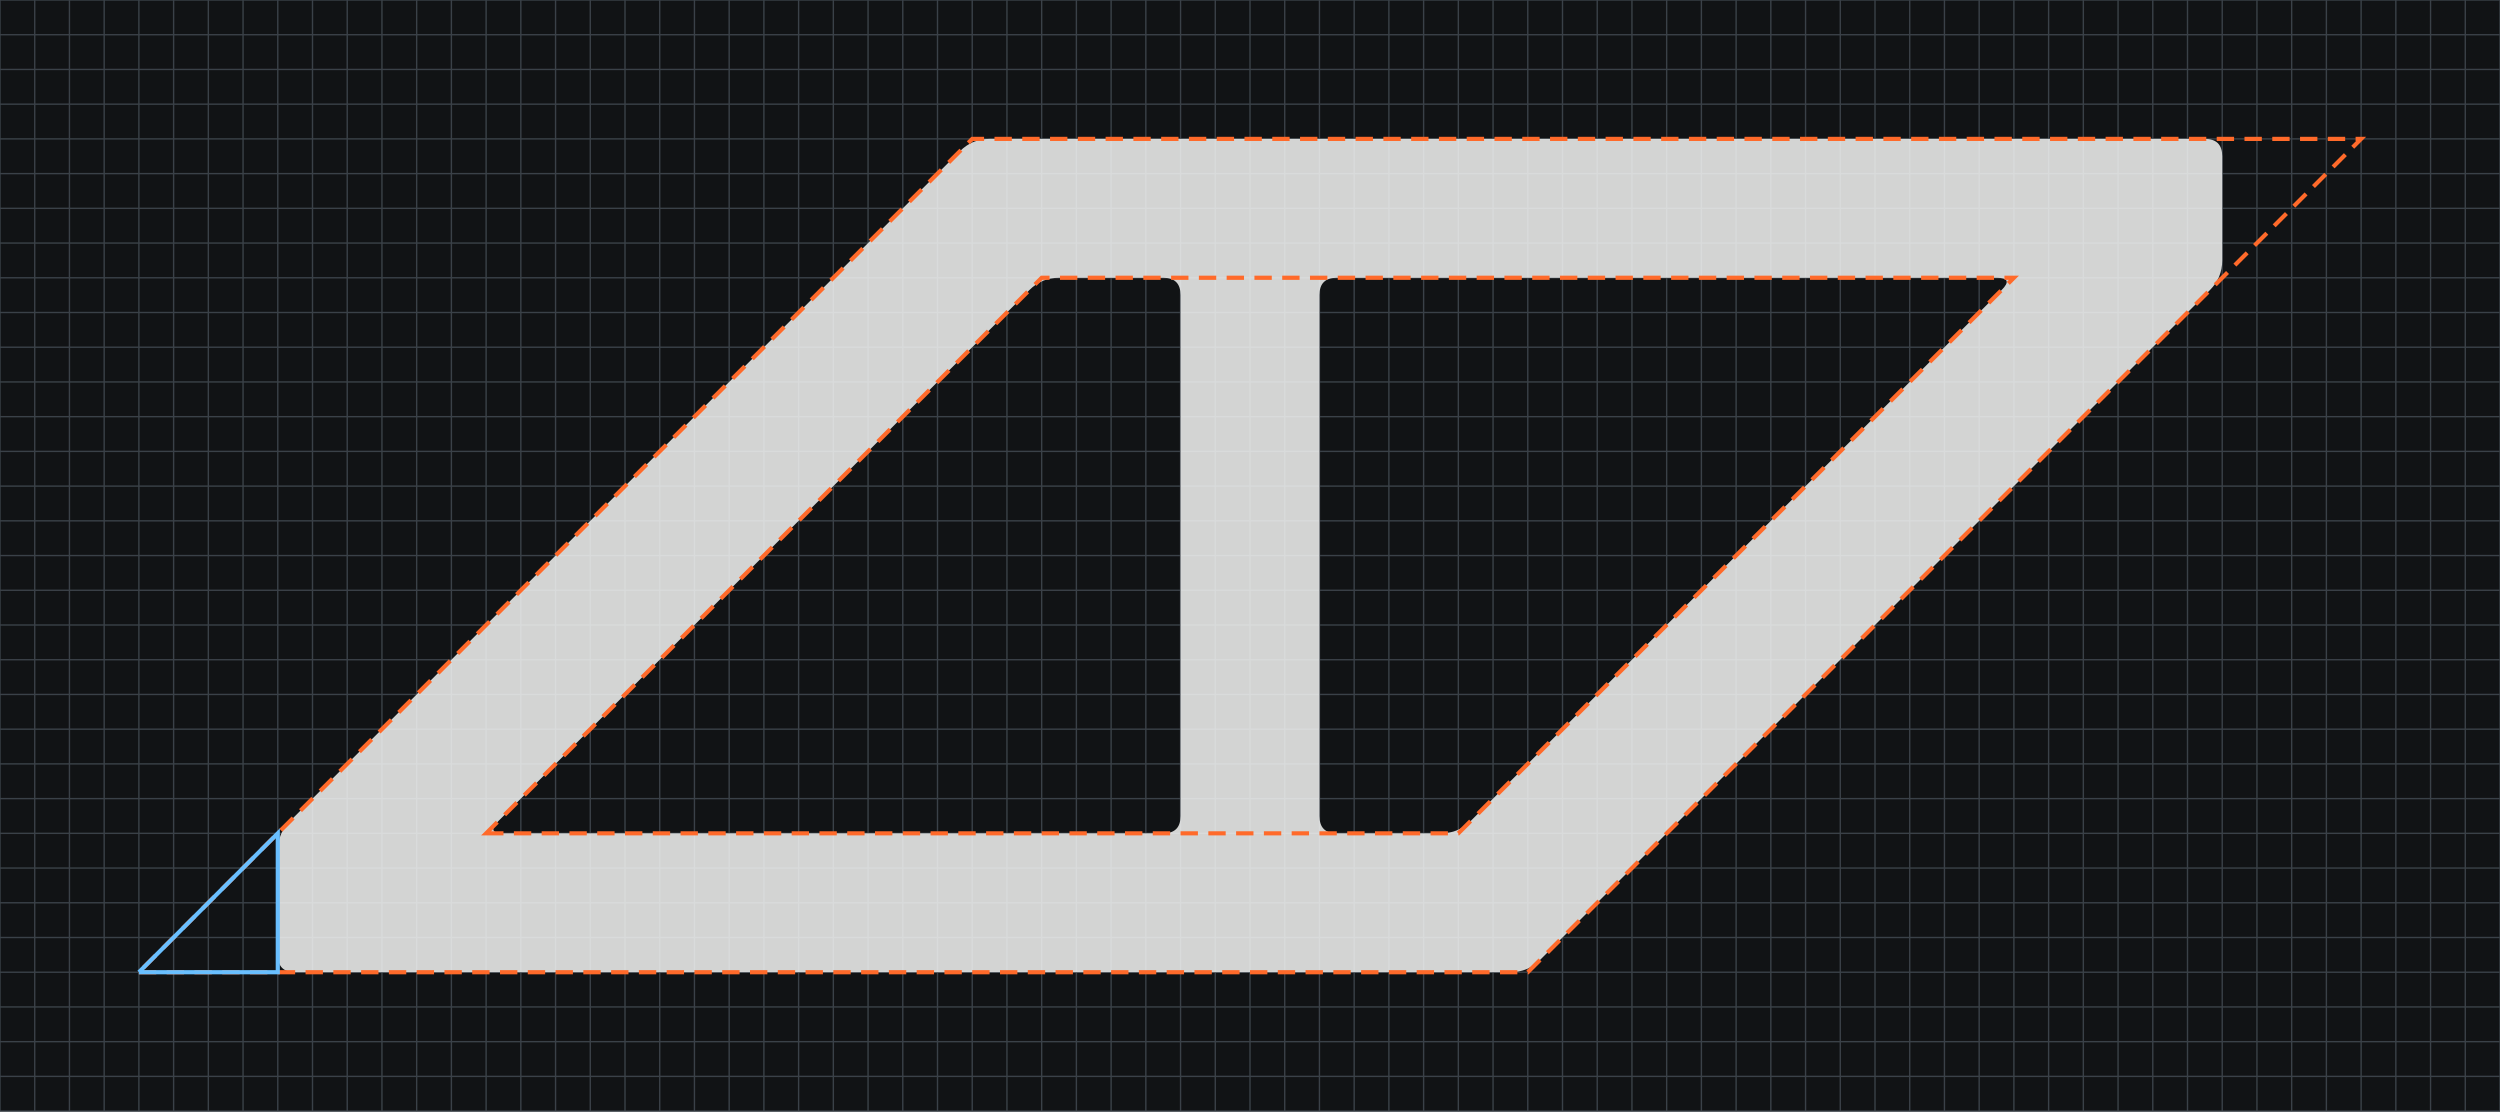
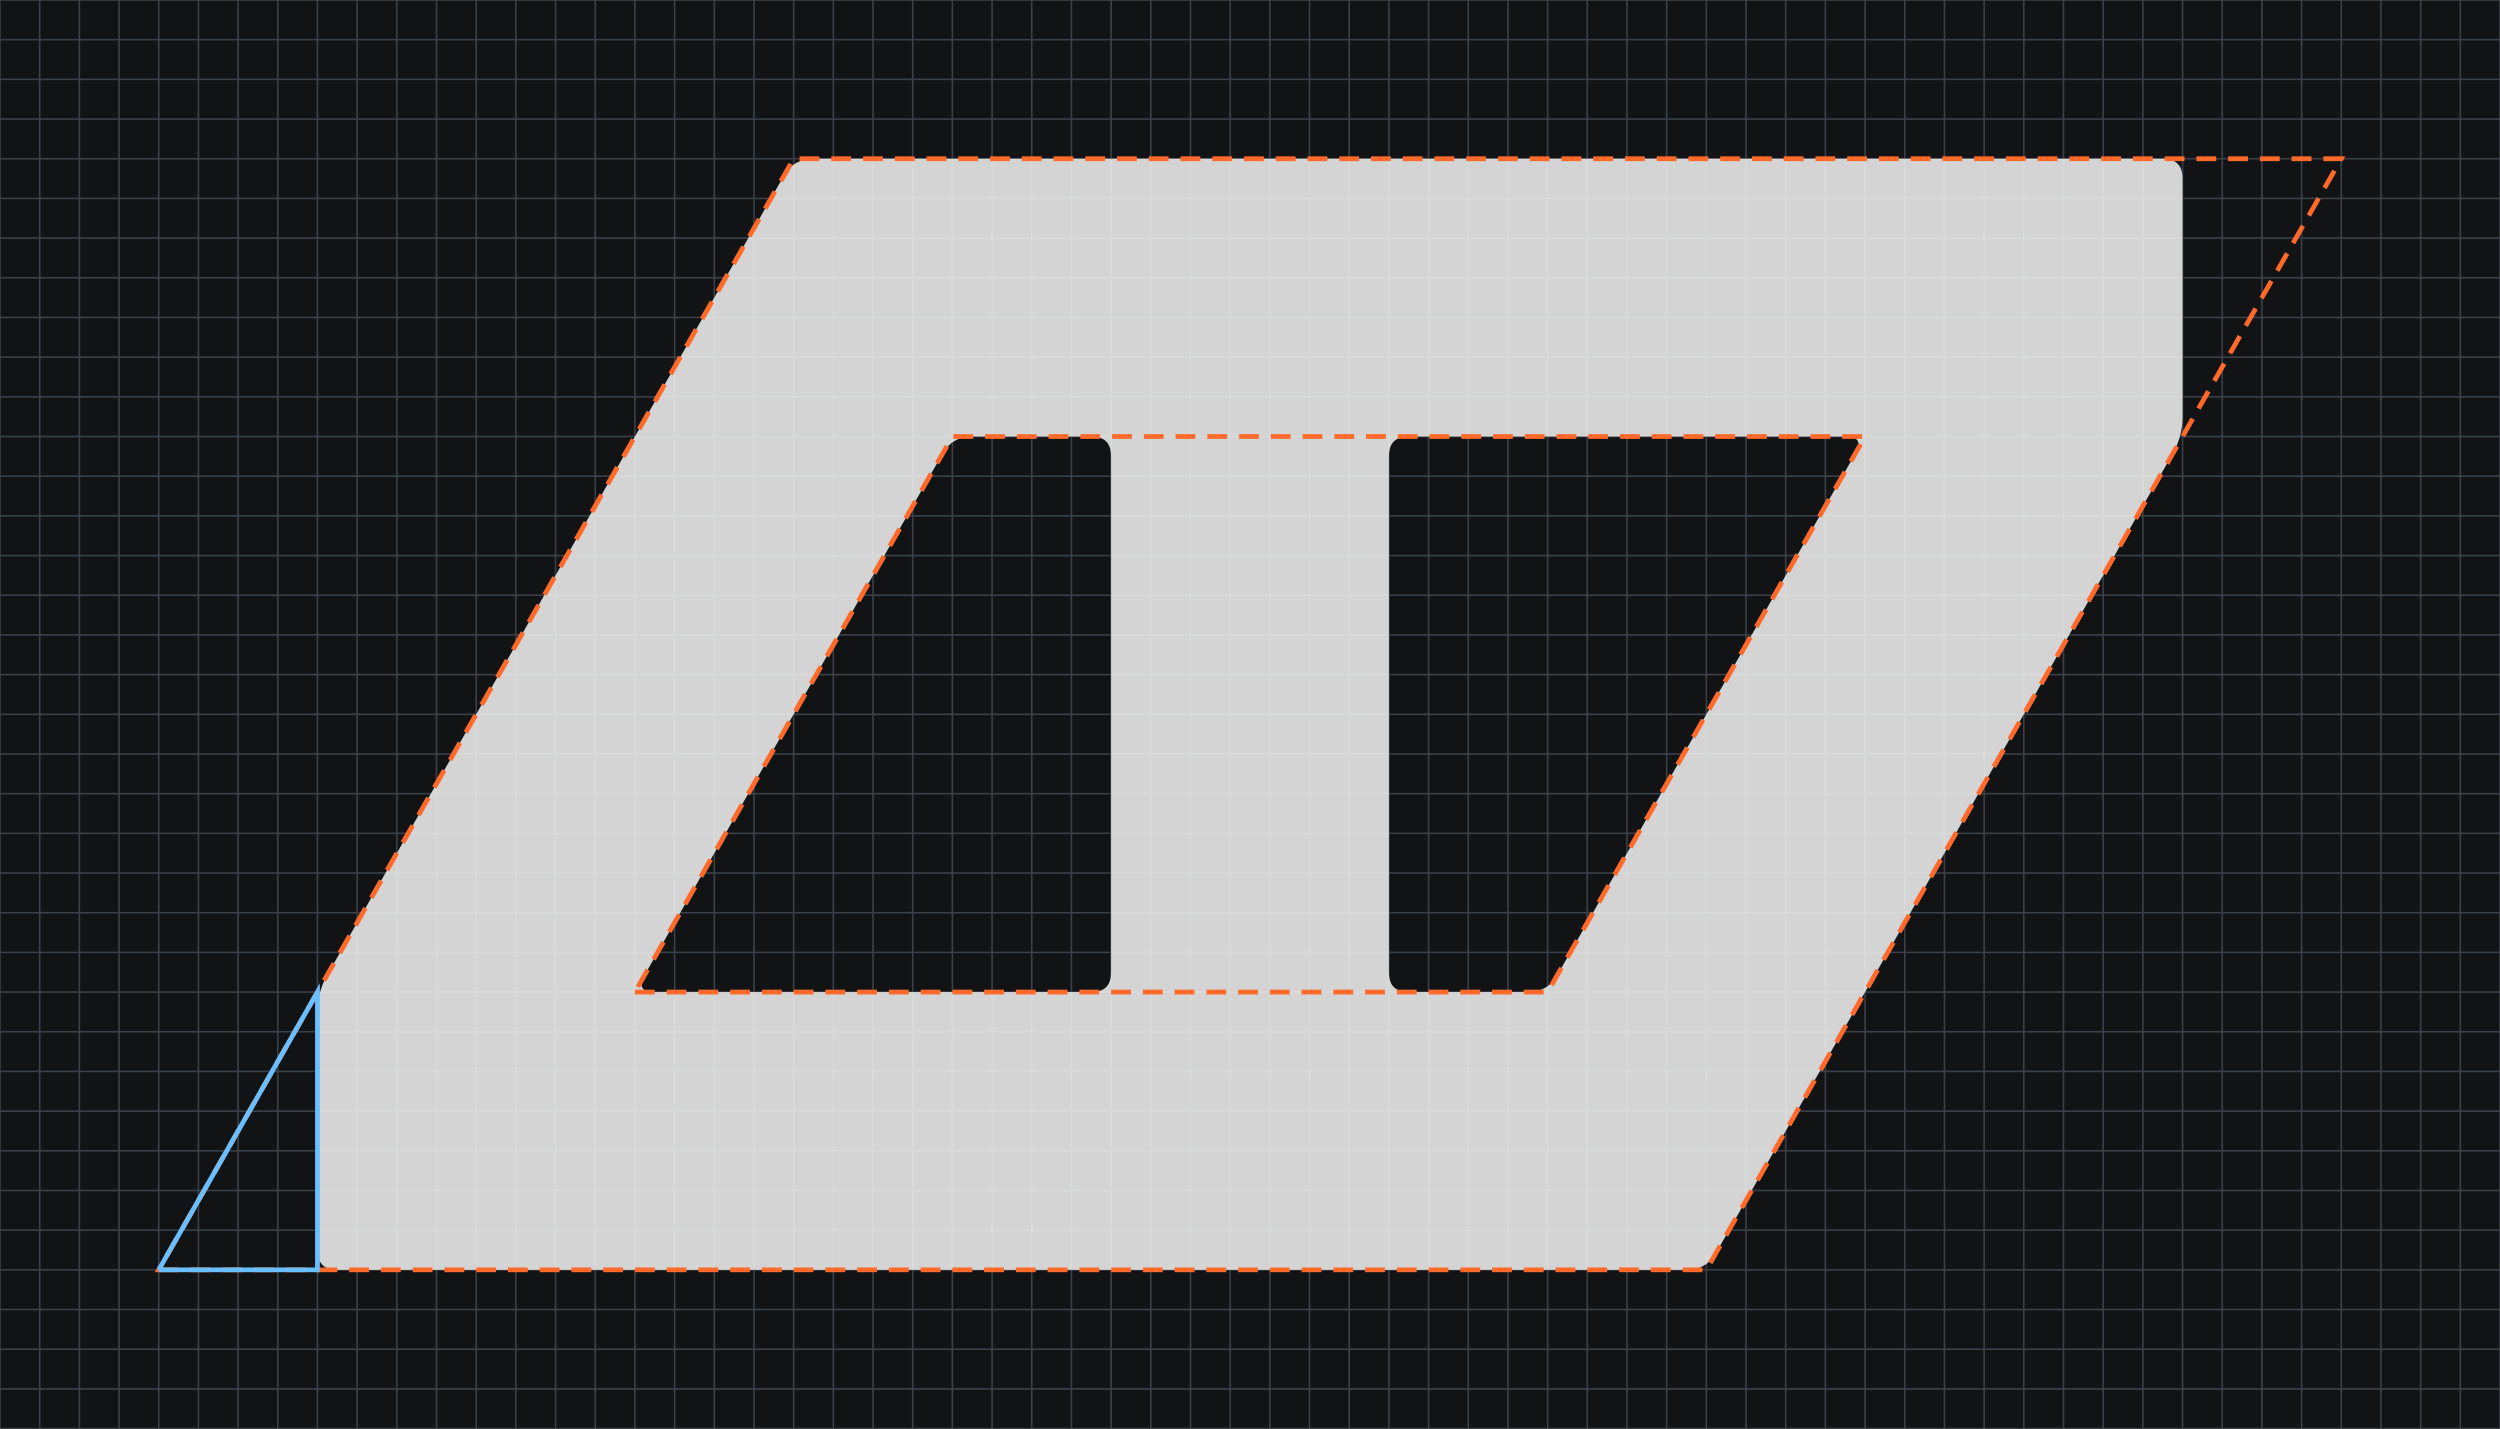
- <svg xmlns="http://www.w3.org/2000/svg" viewBox="-40 -40 720 320">
-   <rect x="-40" y="-40" width="720" height="320" fill="#111315" />
+ <svg xmlns="http://www.w3.org/2000/svg" viewBox="-40 -40 630 360">
+   <rect x="-40" y="-40" width="630" height="360" fill="#111315" />
  <g stroke="#3A4148" stroke-width="0.4">
-     <line x1="-40" y1="-40" x2="-40" y2="280" />
-     <line x1="-30" y1="-40" x2="-30" y2="280" />
-     <line x1="-20" y1="-40" x2="-20" y2="280" />
-     <line x1="-10" y1="-40" x2="-10" y2="280" />
-     <line x1="0" y1="-40" x2="0" y2="280" />
-     <line x1="10" y1="-40" x2="10" y2="280" />
-     <line x1="20" y1="-40" x2="20" y2="280" />
-     <line x1="30" y1="-40" x2="30" y2="280" />
-     <line x1="40" y1="-40" x2="40" y2="280" />
-     <line x1="50" y1="-40" x2="50" y2="280" />
-     <line x1="60" y1="-40" x2="60" y2="280" />
-     <line x1="70" y1="-40" x2="70" y2="280" />
-     <line x1="80" y1="-40" x2="80" y2="280" />
-     <line x1="90" y1="-40" x2="90" y2="280" />
-     <line x1="100" y1="-40" x2="100" y2="280" />
-     <line x1="110" y1="-40" x2="110" y2="280" />
-     <line x1="120" y1="-40" x2="120" y2="280" />
-     <line x1="130" y1="-40" x2="130" y2="280" />
-     <line x1="140" y1="-40" x2="140" y2="280" />
-     <line x1="150" y1="-40" x2="150" y2="280" />
-     <line x1="160" y1="-40" x2="160" y2="280" />
-     <line x1="170" y1="-40" x2="170" y2="280" />
-     <line x1="180" y1="-40" x2="180" y2="280" />
-     <line x1="190" y1="-40" x2="190" y2="280" />
-     <line x1="200" y1="-40" x2="200" y2="280" />
-     <line x1="210" y1="-40" x2="210" y2="280" />
-     <line x1="220" y1="-40" x2="220" y2="280" />
-     <line x1="230" y1="-40" x2="230" y2="280" />
-     <line x1="240" y1="-40" x2="240" y2="280" />
-     <line x1="250" y1="-40" x2="250" y2="280" />
-     <line x1="260" y1="-40" x2="260" y2="280" />
-     <line x1="270" y1="-40" x2="270" y2="280" />
-     <line x1="280" y1="-40" x2="280" y2="280" />
-     <line x1="290" y1="-40" x2="290" y2="280" />
-     <line x1="300" y1="-40" x2="300" y2="280" />
-     <line x1="310" y1="-40" x2="310" y2="280" />
-     <line x1="320" y1="-40" x2="320" y2="280" />
-     <line x1="330" y1="-40" x2="330" y2="280" />
-     <line x1="340" y1="-40" x2="340" y2="280" />
-     <line x1="350" y1="-40" x2="350" y2="280" />
-     <line x1="360" y1="-40" x2="360" y2="280" />
-     <line x1="370" y1="-40" x2="370" y2="280" />
-     <line x1="380" y1="-40" x2="380" y2="280" />
-     <line x1="390" y1="-40" x2="390" y2="280" />
-     <line x1="400" y1="-40" x2="400" y2="280" />
-     <line x1="410" y1="-40" x2="410" y2="280" />
-     <line x1="420" y1="-40" x2="420" y2="280" />
-     <line x1="430" y1="-40" x2="430" y2="280" />
-     <line x1="440" y1="-40" x2="440" y2="280" />
-     <line x1="450" y1="-40" x2="450" y2="280" />
-     <line x1="460" y1="-40" x2="460" y2="280" />
-     <line x1="470" y1="-40" x2="470" y2="280" />
-     <line x1="480" y1="-40" x2="480" y2="280" />
-     <line x1="490" y1="-40" x2="490" y2="280" />
-     <line x1="500" y1="-40" x2="500" y2="280" />
-     <line x1="510" y1="-40" x2="510" y2="280" />
-     <line x1="520" y1="-40" x2="520" y2="280" />
-     <line x1="530" y1="-40" x2="530" y2="280" />
-     <line x1="540" y1="-40" x2="540" y2="280" />
-     <line x1="550" y1="-40" x2="550" y2="280" />
-     <line x1="560" y1="-40" x2="560" y2="280" />
-     <line x1="570" y1="-40" x2="570" y2="280" />
-     <line x1="580" y1="-40" x2="580" y2="280" />
-     <line x1="590" y1="-40" x2="590" y2="280" />
-     <line x1="600" y1="-40" x2="600" y2="280" />
-     <line x1="610" y1="-40" x2="610" y2="280" />
-     <line x1="620" y1="-40" x2="620" y2="280" />
-     <line x1="630" y1="-40" x2="630" y2="280" />
-     <line x1="640" y1="-40" x2="640" y2="280" />
-     <line x1="650" y1="-40" x2="650" y2="280" />
-     <line x1="660" y1="-40" x2="660" y2="280" />
-     <line x1="670" y1="-40" x2="670" y2="280" />
-     <line x1="680" y1="-40" x2="680" y2="280" />
-     <line x1="-40" y1="-40" x2="680" y2="-40" />
-     <line x1="-40" y1="-30" x2="680" y2="-30" />
-     <line x1="-40" y1="-20" x2="680" y2="-20" />
-     <line x1="-40" y1="-10" x2="680" y2="-10" />
-     <line x1="-40" y1="0" x2="680" y2="0" />
-     <line x1="-40" y1="10" x2="680" y2="10" />
-     <line x1="-40" y1="20" x2="680" y2="20" />
-     <line x1="-40" y1="30" x2="680" y2="30" />
-     <line x1="-40" y1="40" x2="680" y2="40" />
-     <line x1="-40" y1="50" x2="680" y2="50" />
-     <line x1="-40" y1="60" x2="680" y2="60" />
-     <line x1="-40" y1="70" x2="680" y2="70" />
-     <line x1="-40" y1="80" x2="680" y2="80" />
-     <line x1="-40" y1="90" x2="680" y2="90" />
-     <line x1="-40" y1="100" x2="680" y2="100" />
-     <line x1="-40" y1="110" x2="680" y2="110" />
-     <line x1="-40" y1="120" x2="680" y2="120" />
-     <line x1="-40" y1="130" x2="680" y2="130" />
-     <line x1="-40" y1="140" x2="680" y2="140" />
-     <line x1="-40" y1="150" x2="680" y2="150" />
-     <line x1="-40" y1="160" x2="680" y2="160" />
-     <line x1="-40" y1="170" x2="680" y2="170" />
-     <line x1="-40" y1="180" x2="680" y2="180" />
-     <line x1="-40" y1="190" x2="680" y2="190" />
-     <line x1="-40" y1="200" x2="680" y2="200" />
-     <line x1="-40" y1="210" x2="680" y2="210" />
-     <line x1="-40" y1="220" x2="680" y2="220" />
-     <line x1="-40" y1="230" x2="680" y2="230" />
-     <line x1="-40" y1="240" x2="680" y2="240" />
-     <line x1="-40" y1="250" x2="680" y2="250" />
-     <line x1="-40" y1="260" x2="680" y2="260" />
-     <line x1="-40" y1="270" x2="680" y2="270" />
-     <line x1="-40" y1="280" x2="680" y2="280" />
+     <line x1="-40" y1="-40" x2="-40" y2="320" />
+     <line x1="-30" y1="-40" x2="-30" y2="320" />
+     <line x1="-20" y1="-40" x2="-20" y2="320" />
+     <line x1="-10" y1="-40" x2="-10" y2="320" />
+     <line x1="0" y1="-40" x2="0" y2="320" />
+     <line x1="10" y1="-40" x2="10" y2="320" />
+     <line x1="20" y1="-40" x2="20" y2="320" />
+     <line x1="30" y1="-40" x2="30" y2="320" />
+     <line x1="40" y1="-40" x2="40" y2="320" />
+     <line x1="50" y1="-40" x2="50" y2="320" />
+     <line x1="60" y1="-40" x2="60" y2="320" />
+     <line x1="70" y1="-40" x2="70" y2="320" />
+     <line x1="80" y1="-40" x2="80" y2="320" />
+     <line x1="90" y1="-40" x2="90" y2="320" />
+     <line x1="100" y1="-40" x2="100" y2="320" />
+     <line x1="110" y1="-40" x2="110" y2="320" />
+     <line x1="120" y1="-40" x2="120" y2="320" />
+     <line x1="130" y1="-40" x2="130" y2="320" />
+     <line x1="140" y1="-40" x2="140" y2="320" />
+     <line x1="150" y1="-40" x2="150" y2="320" />
+     <line x1="160" y1="-40" x2="160" y2="320" />
+     <line x1="170" y1="-40" x2="170" y2="320" />
+     <line x1="180" y1="-40" x2="180" y2="320" />
+     <line x1="190" y1="-40" x2="190" y2="320" />
+     <line x1="200" y1="-40" x2="200" y2="320" />
+     <line x1="210" y1="-40" x2="210" y2="320" />
+     <line x1="220" y1="-40" x2="220" y2="320" />
+     <line x1="230" y1="-40" x2="230" y2="320" />
+     <line x1="240" y1="-40" x2="240" y2="320" />
+     <line x1="250" y1="-40" x2="250" y2="320" />
+     <line x1="260" y1="-40" x2="260" y2="320" />
+     <line x1="270" y1="-40" x2="270" y2="320" />
+     <line x1="280" y1="-40" x2="280" y2="320" />
+     <line x1="290" y1="-40" x2="290" y2="320" />
+     <line x1="300" y1="-40" x2="300" y2="320" />
+     <line x1="310" y1="-40" x2="310" y2="320" />
+     <line x1="320" y1="-40" x2="320" y2="320" />
+     <line x1="330" y1="-40" x2="330" y2="320" />
+     <line x1="340" y1="-40" x2="340" y2="320" />
+     <line x1="350" y1="-40" x2="350" y2="320" />
+     <line x1="360" y1="-40" x2="360" y2="320" />
+     <line x1="370" y1="-40" x2="370" y2="320" />
+     <line x1="380" y1="-40" x2="380" y2="320" />
+     <line x1="390" y1="-40" x2="390" y2="320" />
+     <line x1="400" y1="-40" x2="400" y2="320" />
+     <line x1="410" y1="-40" x2="410" y2="320" />
+     <line x1="420" y1="-40" x2="420" y2="320" />
+     <line x1="430" y1="-40" x2="430" y2="320" />
+     <line x1="440" y1="-40" x2="440" y2="320" />
+     <line x1="450" y1="-40" x2="450" y2="320" />
+     <line x1="460" y1="-40" x2="460" y2="320" />
+     <line x1="470" y1="-40" x2="470" y2="320" />
+     <line x1="480" y1="-40" x2="480" y2="320" />
+     <line x1="490" y1="-40" x2="490" y2="320" />
+     <line x1="500" y1="-40" x2="500" y2="320" />
+     <line x1="510" y1="-40" x2="510" y2="320" />
+     <line x1="520" y1="-40" x2="520" y2="320" />
+     <line x1="530" y1="-40" x2="530" y2="320" />
+     <line x1="540" y1="-40" x2="540" y2="320" />
+     <line x1="550" y1="-40" x2="550" y2="320" />
+     <line x1="560" y1="-40" x2="560" y2="320" />
+     <line x1="570" y1="-40" x2="570" y2="320" />
+     <line x1="580" y1="-40" x2="580" y2="320" />
+     <line x1="590" y1="-40" x2="590" y2="320" />
+     <line x1="-40" y1="-40" x2="590" y2="-40" />
+     <line x1="-40" y1="-30" x2="590" y2="-30" />
+     <line x1="-40" y1="-20" x2="590" y2="-20" />
+     <line x1="-40" y1="-10" x2="590" y2="-10" />
+     <line x1="-40" y1="0" x2="590" y2="0" />
+     <line x1="-40" y1="10" x2="590" y2="10" />
+     <line x1="-40" y1="20" x2="590" y2="20" />
+     <line x1="-40" y1="30" x2="590" y2="30" />
+     <line x1="-40" y1="40" x2="590" y2="40" />
+     <line x1="-40" y1="50" x2="590" y2="50" />
+     <line x1="-40" y1="60" x2="590" y2="60" />
+     <line x1="-40" y1="70" x2="590" y2="70" />
+     <line x1="-40" y1="80" x2="590" y2="80" />
+     <line x1="-40" y1="90" x2="590" y2="90" />
+     <line x1="-40" y1="100" x2="590" y2="100" />
+     <line x1="-40" y1="110" x2="590" y2="110" />
+     <line x1="-40" y1="120" x2="590" y2="120" />
+     <line x1="-40" y1="130" x2="590" y2="130" />
+     <line x1="-40" y1="140" x2="590" y2="140" />
+     <line x1="-40" y1="150" x2="590" y2="150" />
+     <line x1="-40" y1="160" x2="590" y2="160" />
+     <line x1="-40" y1="170" x2="590" y2="170" />
+     <line x1="-40" y1="180" x2="590" y2="180" />
+     <line x1="-40" y1="190" x2="590" y2="190" />
+     <line x1="-40" y1="200" x2="590" y2="200" />
+     <line x1="-40" y1="210" x2="590" y2="210" />
+     <line x1="-40" y1="220" x2="590" y2="220" />
+     <line x1="-40" y1="230" x2="590" y2="230" />
+     <line x1="-40" y1="240" x2="590" y2="240" />
+     <line x1="-40" y1="250" x2="590" y2="250" />
+     <line x1="-40" y1="260" x2="590" y2="260" />
+     <line x1="-40" y1="270" x2="590" y2="270" />
+     <line x1="-40" y1="280" x2="590" y2="280" />
+     <line x1="-40" y1="290" x2="590" y2="290" />
+     <line x1="-40" y1="300" x2="590" y2="300" />
+     <line x1="-40" y1="310" x2="590" y2="310" />
+     <line x1="-40" y1="320" x2="590" y2="320" />
  </g>
-   <path d="M40.00,205.00 L40.00,235.00 Q40.00,240.00 45.00,240.00 L395.00,240.00 Q400.00,240.00 403.54,236.46 L596.46,43.54 Q600.00,40.00 600.00,35.00 L600.00,5.00 Q600.00,0.00 595.00,0.00 L245.00,0.00 Q240.00,0.00 236.46,3.54 L43.54,196.46 Q40.00,200.00 40.00,205.00 Z M105.00,200.00 L295.00,200.00 Q300.00,200.00 300.00,195.00 L300.00,45.00 Q300.00,40.00 295.00,40.00 L265.00,40.00 Q260.00,40.00 256.46,43.54 L103.54,196.46 Q100.00,200.00 105.00,200.00 Z M345.00,200.00 L375.00,200.00 Q380.00,200.00 383.54,196.46 L536.46,43.54 Q540.00,40.00 535.00,40.00 L345.00,40.00 Q340.00,40.00 340.00,45.00 L340.00,195.00 Q340.00,200.00 345.00,200.00 Z" fill="#F5F6F4" fill-rule="evenodd" opacity="0.85" />
+   <path d="M40.00,215.00 L40.00,275.00 Q40.00,280.00 45.00,280.00 L385.00,280.00 Q390.00,280.00 392.48,275.66 L507.52,74.34 Q510.00,70.00 510.00,65.00 L510.00,5.00 Q510.00,0.00 505.00,0.00 L165.00,0.00 Q160.00,0.00 157.52,4.34 L42.48,205.66 Q40.00,210.00 40.00,215.00 Z M125.00,210.00 L235.00,210.00 Q240.00,210.00 240.00,205.00 L240.00,75.00 Q240.00,70.00 235.00,70.00 L205.00,70.00 Q200.00,70.00 197.52,74.34 L122.48,205.66 Q120.00,210.00 125.00,210.00 Z M315.00,210.00 L345.00,210.00 Q350.00,210.00 352.48,205.66 L427.52,74.34 Q430.00,70.00 425.00,70.00 L315.00,70.00 Q310.00,70.00 310.00,75.00 L310.00,205.00 Q310.00,210.00 315.00,210.00 Z" fill="#F5F6F4" fill-rule="evenodd" opacity="0.85" />
  <g fill="none" stroke="#FF6A2A" stroke-width="1.2" stroke-dasharray="5.0,3.0">
-     <polygon points="0,240 400,240 640,0 240,0" />
-     <polygon points="100,200 380,200 540,40 260,40" />
+     <polygon points="0,280 390,280 550,0 160,0" />
+     <polygon points="120,210 350,210 430,70 200,70" />
  </g>
  <g fill="none" stroke="#69BFFF" stroke-width="1.2">
-     <polyline points="0,240 40,240 40,200 0,240" />
+     <polyline points="0,280 40,280 40,210 0,280" />
  </g>
</svg>
